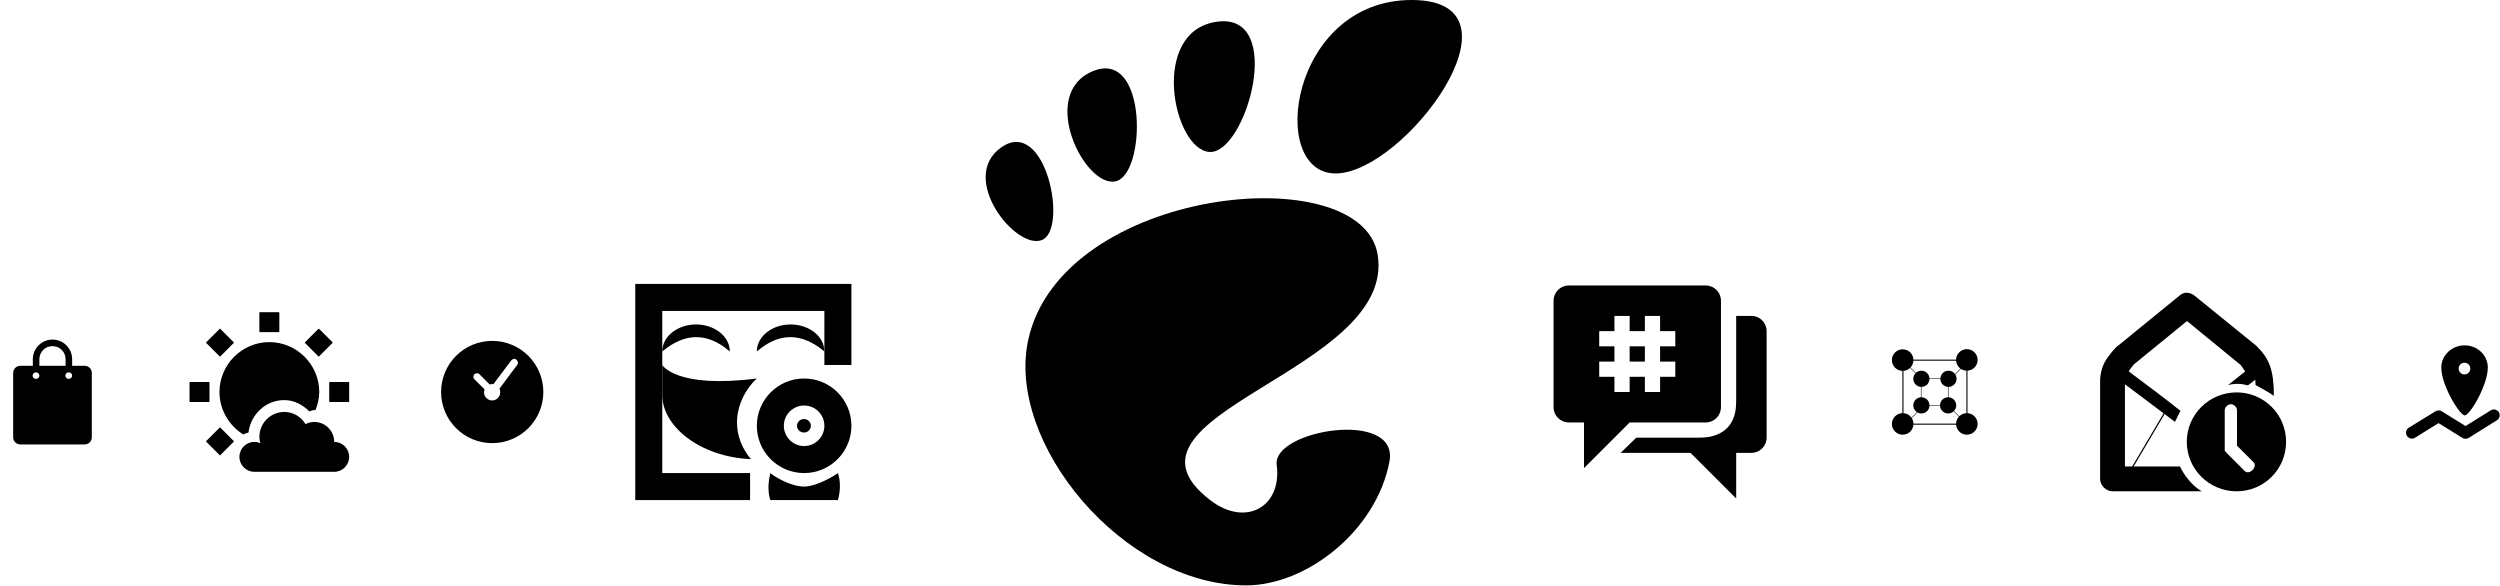
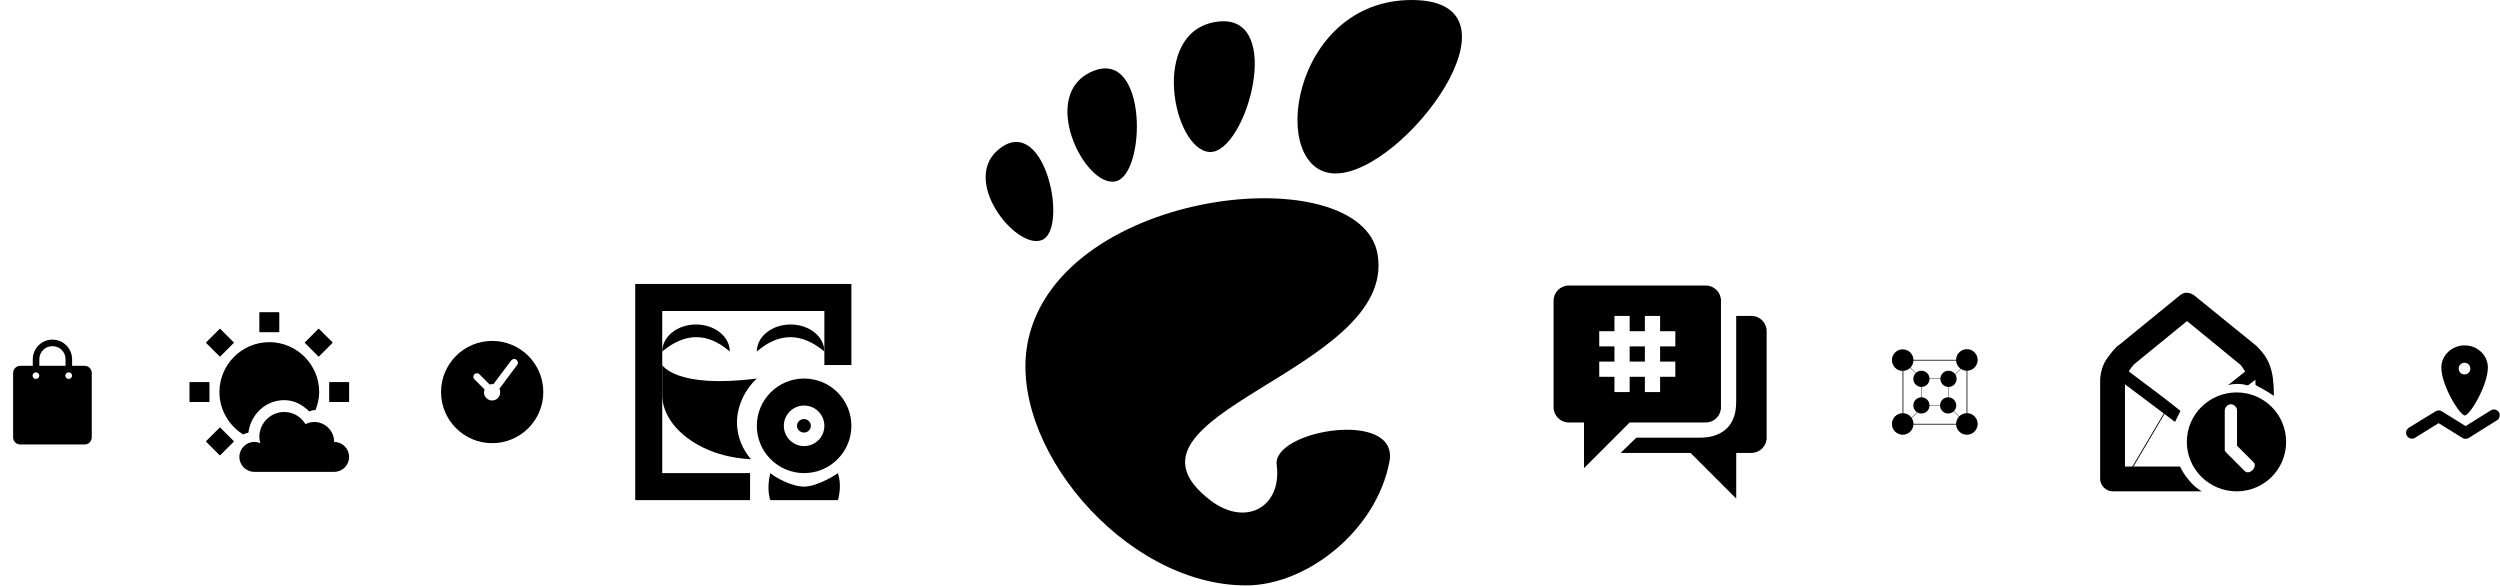
- <svg xmlns="http://www.w3.org/2000/svg" width="17.463cm" height="4.089cm" viewBox="0 0 618.751 144.888" id="svg17999" version="1.1">
+ <svg xmlns="http://www.w3.org/2000/svg" width="24.362cm" height="5.705cm" viewBox="0 0 863.208 202.13" id="svg17999" version="1.1">
  <defs id="defs18001">
    </defs>
-   <g id="layer1" transform="translate(-304.6516,-426.9702)">
+   <g id="layer1" transform="translate(-304.6516,-426.9699)">
    <g id="g17221" transform="matrix(0.4463109,0,0,0.4463109,97.79715,-158.3604)">
-       <g transform="matrix(3.634854,0,0,3.634854,303.5419,572.9146)" id="g19712-4-6-3-4-4-8-1-8" style="display:inline;fill:#4a90d8;fill-opacity:1">
+       <g transform="matrix(5.070916,0,0,5.070916,240.3548,281.1189)" id="g19712-4-6-3-4-4-8-1-8" style="display:inline;fill:#4a90d8;fill-opacity:1">
        <rect y="255" x="44" height="16" width="16" id="rect19714-2-9-4-3-9-3-7-4" style="opacity:0;fill:#000000;fill-opacity:1;stroke:none" />
        <path id="rect43509-3-4-3-1-9-2-0-5-1-5-08" d="m 52,255 c -1.653,0 -3,1.347 -3,3 l 0,1 -1.906,0 c -0.606,0 -1.094,0.488 -1.094,1.094 l 0,9.812 c 0,0.606 0.488,1.094 1.094,1.094 l 9.812,0 c 0.606,0 1.094,-0.488 1.094,-1.094 l 0,-9.812 C 58,259.488 57.512,259 56.906,259 l -1.906,0 0,-1 c 0,-1.653 -1.347,-3 -3,-3 z m 0,1 c 1.117,0 2,0.883 2,2 l 0,1 -4,0 0,-1 c 0,-1.117 0.883,-2 2,-2 z m -2.531,4 c 0.287,0 0.531,0.224 0.531,0.5 0,0.276 -0.244,0.5 -0.531,0.5 -0.287,0 -0.5,-0.224 -0.5,-0.5 0,-0.276 0.213,-0.5 0.5,-0.5 z m 5,0 c 0.287,0 0.531,0.224 0.531,0.5 0,0.276 -0.244,0.5 -0.531,0.5 -0.287,0 -0.5,-0.224 -0.5,-0.5 0,-0.276 0.213,-0.5 0.5,-0.5 z" style="color:#000000;display:inline;overflow:visible;visibility:visible;fill:#000000;fill-opacity:1;fill-rule:nonzero;stroke:none;stroke-width:1;marker:none;enable-background:accumulate" />
      </g>
-       <g id="g22422-5-3-8-3-8-5-8-41" style="display:inline" transform="matrix(7.492199,0,0,7.492199,-1304.557,157.8082)">
+       <g id="g22422-5-3-8-3-8-5-8-41" style="display:inline" transform="matrix(10.45223,0,0,10.45223,-2003.073,-297.9882)">
        <rect style="fill:none;stroke:none" id="rect21911-9-7-7-7-4-8-0-3" width="16" height="16" x="42" y="-42" transform="translate(241.0002,217)" />
        <ellipse id="path10037-1-5-0-7-6-8-1-9" style="color:#000000;font-family:'Bitstream Vera Sans';display:inline;overflow:visible;visibility:visible;fill:#000000;fill-opacity:1;fill-rule:nonzero;stroke:none;stroke-width:1;marker:none" transform="matrix(0.2930697,0,0,0.2758607,291.1646,179.2414)" cx="14.75" cy="22.688" rx="1.75" ry="1.812" />
        <path style="fill:#000000;fill-opacity:1;stroke:none" d="m 52,-26 5,0 c 0,0 0.335,-1 0,-2 -0.18,0.157 -1.566,1 -2.5,1 -0.934,0 -2.139,-0.686 -2.5,-1 -0.312,1.226 0,2 0,2 z" transform="translate(241.0002,217)" id="path10041-5-1-1-9-3-6-8-0" />
        <path style="fill:#000000;fill-opacity:1;stroke:none" d="m 42,-42 0,16 8.5,0 0,-2 -6.5,0 0,-12 12,0 0,4 2,0 0,-6 z" transform="translate(241.0002,217)" id="rect22385-2-8-1-0-6-0-1-22" />
        <path style="fill:#000000;fill-opacity:1;stroke:none" d="m 44,-36 0,2.219 c 0,2.319 2.781,4.586 6.562,4.75 -0.625,-0.741 -1.031,-1.672 -1.031,-2.719 0,-1.246 0.619,-2.472 1.469,-3.25 -6,0.765 -7,-1 -7,-1 z" transform="translate(241.0002,217)" id="path22396-6-2-4-9-8-9-6-1" />
        <path style="fill:#000000;fill-opacity:1;stroke:none" d="m 290,180 c -1.667,-1.437 -3.333,-1.394 -5,0 0,-1.105 1.119,-2 2.5,-2 1.381,0 2.5,0.895 2.5,2 z" id="path22402-8-2-1-7-4-4-6-6" />
        <path id="path22405-0-8-2-8-9-8-4-8" d="m 292,180 c 1.667,-1.437 3.333,-1.394 5,0 0,-1.105 -1.119,-2 -2.5,-2 -1.381,0 -2.5,0.895 -2.5,2 z" style="fill:#000000;fill-opacity:1;stroke:none" />
        <path style="fill:#000000;fill-opacity:1;stroke:none" d="m 54.5,-35 c -1.933,0 -3.5,1.567 -3.5,3.5 0,1.933 1.567,3.5 3.5,3.5 1.933,0 3.5,-1.567 3.5,-3.5 0,-1.933 -1.567,-3.5 -3.5,-3.5 z m 0,2 c 0.83,0 1.5,0.672 1.5,1.5 0,0.828 -0.67,1.5 -1.5,1.5 -0.83,0 -1.5,-0.672 -1.5,-1.5 0,-0.828 0.67,-1.5 1.5,-1.5 z" transform="translate(241.0002,217)" id="path22411-0-8-0-9-8-3-1-0" />
      </g>
-       <g style="display:inline" id="g26381-3-6-7-9-2-9-3-5" transform="matrix(4.050136,0,0,4.050136,-523.1814,706.7032)">
+       <g style="display:inline" id="g26381-3-6-7-9-2-9-3-5" transform="matrix(5.650268,0,0,5.650268,-912.9913,467.7649)">
        <rect y="195" x="303" height="16" width="16" id="rect26383-1-6-1-2-8-8-6-5" style="fill:none;stroke:none" />
        <path id="path26401-2-4-3-7-7-5-4-0" d="m 311,196 c -3.866,0 -7,3.134 -7,7 0,3.866 3.134,7 7,7 3.866,0 7,-3.134 7,-7 0,-3.866 -3.134,-7 -7,-7 z m 2.906,2.469 c 0.01,-3.2e-4 0.021,-3.2e-4 0.031,0 0.423,-0.104 0.781,0.54 0.469,0.844 l -2.406,3.219 c 0.075,0.15 0.094,0.32 0.094,0.5 0,0.618 -0.476,1.125 -1.094,1.125 -0.618,0 -1.125,-0.507 -1.125,-1.125 0,-0.133 0.051,-0.256 0.094,-0.375 l -1.312,-1.312 c -0.257,-0.157 -0.306,-0.567 -0.093,-0.78 0.213,-0.213 0.623,-0.164 0.78,0.093 l 1.312,1.312 c 0.109,-0.035 0.223,-0.062 0.344,-0.062 0.055,0 0.103,0.024 0.156,0.031 l 2.438,-3.25 c 0.069,-0.092 0.17,-0.16 0.281,-0.188 0.01,-0.011 0.02,-0.021 0.031,-0.031 z" style="color:#000000;display:inline;overflow:visible;visibility:visible;fill:#000000;fill-opacity:1;fill-rule:nonzero;stroke:none;stroke-width:1;marker:none;enable-background:accumulate" />
      </g>
-       <g transform="matrix(5.532998,0,0,5.532998,-100.9346,-48.02437)" id="g4158-6-9-8-6-8-8-7-3" style="display:inline">
+       <g transform="matrix(7.718982,0,0,7.718982,-323.9227,-585.1413)" id="g4158-6-9-8-6-8-8-7-3" style="display:inline">
        <rect style="color:#bebebe;display:inline;overflow:visible;visibility:visible;fill:none;stroke:none;stroke-width:1.781;marker:none;enable-background:new" id="rect18110-7-3-9-4-6-5-5-1-9" y="277" x="121" height="16" width="16" />
        <path style="color:#bebebe;font-style:normal;font-variant:normal;font-weight:normal;font-stretch:normal;font-size:medium;line-height:normal;font-family:Sans;-inkscape-font-specification:Sans;text-indent:0;text-align:start;text-decoration:none;text-decoration-line:none;letter-spacing:normal;word-spacing:normal;text-transform:none;direction:ltr;block-progression:tb;writing-mode:lr-tb;text-anchor:start;display:inline;overflow:visible;visibility:visible;fill:#000000;fill-opacity:1;fill-rule:nonzero;stroke:none;stroke-width:2.21;marker:none;enable-background:new" d="m 129,280 c -2.75,0 -5,2.25 -5,5 0,1.783 0.958,3.363 2.375,4.25 0.169,-0.076 0.349,-0.14 0.531,-0.188 0.229,-1.817 1.719,-3.25 3.594,-3.25 1.003,0 1.839,0.474 2.5,1.125 0.175,-0.033 0.308,-0.125 0.5,-0.125 0.043,0 0.082,-0.002 0.125,0 0.224,-0.566 0.375,-1.17 0.375,-1.812 0,-2.75 -2.25,-5 -5,-5 z" id="path552-9-1-2-0-9-4-6-2" />
        <g style="fill:#4a90d8;fill-opacity:1" id="g4927-4-5-2-7-1-4-9-3" transform="translate(40,0)">
-           <rect ry="0.057" rx="0.057" y="284" x="81" height="2" width="2" id="rect4906-8-9-7-1-1-8-4-0" style="color:#bebebe;display:inline;overflow:visible;visibility:visible;fill:#000000;fill-opacity:1;fill-rule:nonzero;stroke:none;stroke-width:2;marker:none;enable-background:new" />
-           <rect ry="0.057" rx="0.057" y="284" x="95" height="2" width="2" id="rect4906-4-8-3-2-6-3-7-0-1" style="color:#bebebe;display:inline;overflow:visible;visibility:visible;fill:#000000;fill-opacity:1;fill-rule:nonzero;stroke:none;stroke-width:2;marker:none;enable-background:new" />
+           <rect ry="0.041" rx="0.041" y="284" x="81" height="2" width="2" id="rect4906-8-9-7-1-1-8-4-0" style="color:#bebebe;display:inline;overflow:visible;visibility:visible;fill:#000000;fill-opacity:1;fill-rule:nonzero;stroke:none;stroke-width:2;marker:none;enable-background:new" />
+           <rect ry="0.041" rx="0.041" y="284" x="95" height="2" width="2" id="rect4906-4-8-3-2-6-3-7-0-1" style="color:#bebebe;display:inline;overflow:visible;visibility:visible;fill:#000000;fill-opacity:1;fill-rule:nonzero;stroke:none;stroke-width:2;marker:none;enable-background:new" />
        </g>
        <g style="fill:#4a90d8;fill-opacity:1" transform="matrix(0,1,-1,0,414,196)" id="use4998-0-7-1-4-5-4-6-8">
-           <rect style="color:#bebebe;display:inline;overflow:visible;visibility:visible;fill:#000000;fill-opacity:1;fill-rule:nonzero;stroke:none;stroke-width:2;marker:none;enable-background:new" id="rect4088-1-1-4-3-9-2-6-4" width="2" height="2" x="81" y="284" rx="0.057" ry="0.057" />
+           <rect style="color:#bebebe;display:inline;overflow:visible;visibility:visible;fill:#000000;fill-opacity:1;fill-rule:nonzero;stroke:none;stroke-width:2;marker:none;enable-background:new" id="rect4088-1-1-4-3-9-2-6-4" width="2" height="2" x="81" y="284" rx="0.041" ry="0.041" />
        </g>
        <g transform="matrix(-0.7071068,0.7071068,-0.7071068,-0.7071068,393.4579,423.5929)" id="use4998-8-2-6-2-2-0-0-8-02" style="color:#000000;visibility:visible;fill:#4a90d8;fill-opacity:1;fill-rule:nonzero;stroke-width:1;stroke-linecap:butt;stroke-linejoin:miter;stroke-miterlimit:4;stroke-dasharray:none;stroke-dashoffset:0;stroke-opacity:1;marker:none">
-           <rect style="color:#bebebe;display:inline;overflow:visible;visibility:visible;fill:#000000;fill-opacity:1;fill-rule:nonzero;stroke:none;stroke-width:2;marker:none;enable-background:new" id="rect4075-0-9-8-6-9-1-1-2" width="2" height="2" x="81" y="284" rx="0.057" ry="0.057" />
-           <rect style="color:#bebebe;display:inline;overflow:visible;visibility:visible;fill:#000000;fill-opacity:1;fill-rule:nonzero;stroke:none;stroke-width:2;marker:none;enable-background:new" id="rect4077-7-9-8-5-1-2-6-8" width="2" height="2" x="95" y="284" rx="0.057" ry="0.057" />
+           <rect style="color:#bebebe;display:inline;overflow:visible;visibility:visible;fill:#000000;fill-opacity:1;fill-rule:nonzero;stroke:none;stroke-width:2;marker:none;enable-background:new" id="rect4075-0-9-8-6-9-1-1-2" width="2" height="2" x="81" y="284" rx="0.041" ry="0.041" />
+           <rect style="color:#bebebe;display:inline;overflow:visible;visibility:visible;fill:#000000;fill-opacity:1;fill-rule:nonzero;stroke:none;stroke-width:2;marker:none;enable-background:new" id="rect4077-7-9-8-5-1-2-6-8" width="2" height="2" x="95" y="284" rx="0.041" ry="0.041" />
        </g>
        <g style="fill:#4a90d8;fill-opacity:1" transform="matrix(0.7071068,0.7071068,-0.7071068,0.7071068,267.5929,20.54206)" id="use4998-2-4-4-6-8-0-8-0-13">
-           <rect style="color:#bebebe;display:inline;overflow:visible;visibility:visible;fill:#000000;fill-opacity:1;fill-rule:nonzero;stroke:none;stroke-width:2;marker:none;enable-background:new" id="rect4081-2-3-4-7-4-7-4-4" width="2" height="2" x="81" y="284" rx="0.057" ry="0.057" />
+           <rect style="color:#bebebe;display:inline;overflow:visible;visibility:visible;fill:#000000;fill-opacity:1;fill-rule:nonzero;stroke:none;stroke-width:2;marker:none;enable-background:new" id="rect4081-2-3-4-7-4-7-4-4" width="2" height="2" x="81" y="284" rx="0.041" ry="0.041" />
        </g>
        <g style="fill:#4a90d8;fill-opacity:1" id="g5609-1-0-6-1-0-2-4-4" transform="translate(-60,-39)">
          <path id="path5094-5-03-9-6-0-7-8-0-3-3" d="m 190.5,326 c -1.381,0 -2.5,1.119 -2.5,2.5 0,0.218 0.041,0.423 0.094,0.625 C 187.914,329.049 187.707,329 187.5,329 c -0.828,0 -1.5,0.672 -1.5,1.5 0,0.828 0.672,1.5 1.5,1.5 l 8,0 c 0.828,0 1.5,-0.672 1.5,-1.5 0,-0.828 -0.672,-1.5 -1.5,-1.5 0,-1.105 -0.895,-2 -2,-2 -0.316,0 -0.609,0.088 -0.875,0.219 C 192.188,326.491 191.411,326 190.5,326 Z" style="color:#000000;display:inline;overflow:visible;visibility:visible;fill:#000000;fill-opacity:1;stroke:none;stroke-width:2.4;marker:none;enable-background:accumulate" />
        </g>
      </g>
      <g id="g35627-2-5-5-5-1-2-9-59" transform="matrix(0.691385,0,0,0.691385,565.9506,1123.144)" style="display:inline">
-         <rect y="507.213" x="1526.316" height="159.275" width="159.275" id="rect35629-3-0-0-9-9-2-3-9" style="color:#bebebe;display:inline;overflow:visible;visibility:visible;fill:none;stroke:none;stroke-width:2;marker:none" />
-         <path id="path35631-2-5-3-7-6-8-6-7" d="m 1604.712,507.213 c -1.849,0.337 -3.598,1.211 -4.977,2.489 l -48.84,39.819 c -0.211,0.097 -0.418,0.2 -0.622,0.311 0,0 -3.244,2.959 -6.533,7.466 -4.611,5.793 -6.631,10.673 -7.465,18.976 0,0.117 0,0.194 0,0.311 0,0.104 0,0.207 0,0.311 -0.04,0.517 -0.04,1.038 0,1.555 l -5e-4,78.082 c 5e-4,5.212 4.743,9.954 9.955,9.955 l 71.597,0 c -7.527,-4.021 -14.405,-13.203 -17.469,-19.909 l -44.174,0 0,-65.95 40.13,30.175 4.399,-8.832 c -13.522,-10.893 -27.569,-21.134 -41.418,-31.608 0.258,-0.392 0.347,-0.868 0.622,-1.244 1.899,-2.603 3.173,-4.123 3.422,-4.355 l 0.311,-0.311 42.307,-34.53 42.929,35.152 0.311,0.311 c 0.209,0.254 1.795,2.484 3.422,4.977 l -13.784,10.948 c 5.995,-1.607 11.141,-1.091 15.969,0.22 l 5.957,-4.514 0.171,4.234 c 4.445,2.422 8.669,4.622 14.709,8.639 0,-20.795 -3.7,-29.759 -13.687,-39.747 -0.102,-0.106 -0.205,-0.21 -0.311,-0.311 l -49.464,-40.13 c -1.786,-1.575 -4.152,-2.476 -6.533,-2.489 -0.311,-0.015 -0.622,-0.015 -0.933,0 z" style="color:#000000;font-style:normal;font-variant:normal;font-weight:normal;font-stretch:normal;font-size:medium;line-height:normal;font-family:Sans;-inkscape-font-specification:Sans;text-indent:0;text-align:start;text-decoration:none;text-decoration-line:none;letter-spacing:normal;word-spacing:normal;text-transform:none;direction:ltr;block-progression:tb;writing-mode:lr-tb;baseline-shift:baseline;text-anchor:start;display:inline;overflow:visible;visibility:visible;fill:#000000;fill-opacity:1;stroke:none;stroke-width:1;marker:none;enable-background:accumulate" />
-         <path id="path4038-6-4-0-9-5-4-8-3" d="m 1589.78,600.538 -30.232,51.164" style="color:#000000;display:inline;overflow:visible;visibility:visible;fill:#2c3335;fill-opacity:1;fill-rule:nonzero;stroke:#000000;stroke-width:1;stroke-opacity:1;marker:none;enable-background:new" />
-         <path id="path4073-6-1-5-4-0-0-8-1" d="m 1645.773,587.158 c -21.975,0 -39.974,17.691 -39.974,39.667 0,21.975 17.999,39.667 39.974,39.667 21.975,0 39.667,-17.691 39.667,-39.667 0,-21.975 -17.692,-39.667 -39.667,-39.667 z m -5.546,9.532 c 2.968,-0.576 6.087,2.214 5.842,5.227 l 0,27.982 13.222,13.222 c 3.703,3.703 -3.409,10.815 -7.072,7.072 l -14.76,-14.76 -1.23,-1.538 0,-2.152 0,-29.827 c -0.106,-2.136 1.35,-4.254 3.382,-4.92 0.197,-0.116 0.403,-0.22 0.615,-0.308 z" style="color:#000000;display:inline;overflow:visible;visibility:visible;fill:#000000;fill-opacity:1;fill-rule:nonzero;stroke:none;stroke-width:1;marker:none;enable-background:new" />
+         <rect y="599.978" x="2187.893" height="222.201" width="222.201" id="rect35629-3-0-0-9-9-2-3-9" style="color:#bebebe;display:inline;overflow:visible;visibility:visible;fill:none;stroke:none;stroke-width:2;marker:none" />
+         <path id="path35631-2-5-3-7-6-8-6-7" d="m 2297.261,599.978 c -2.58,0.471 -5.019,1.69 -6.944,3.472 l -68.136,55.55 c -0.294,0.135 -0.583,0.279 -0.868,0.434 0,0 -4.526,4.129 -9.114,10.416 -6.432,8.081 -9.25,14.889 -10.415,26.473 0,0.164 0,0.27 0,0.434 0,0.145 0,0.289 0,0.434 -0.056,0.722 -0.056,1.448 0,2.17 l -7e-4,108.931 c 7e-4,7.271 6.616,13.887 13.888,13.888 l 99.884,0 c -10.501,-5.609 -20.097,-18.419 -24.37,-27.775 l -61.626,0 0,-92.005 55.984,42.097 6.138,-12.322 c -18.864,-15.197 -38.461,-29.484 -57.782,-44.096 0.36,-0.547 0.485,-1.211 0.868,-1.736 2.65,-3.631 4.426,-5.752 4.774,-6.076 l 0.433,-0.434 59.022,-48.172 59.89,49.04 0.433,0.434 c 0.292,0.354 2.504,3.465 4.774,6.944 l -19.23,15.273 c 8.364,-2.242 15.543,-1.523 22.277,0.307 l 8.31,-6.297 0.239,5.907 c 6.202,3.379 12.094,6.448 20.52,12.052 0,-29.011 -5.161,-41.517 -19.095,-55.45 -0.142,-0.148 -0.286,-0.293 -0.433,-0.434 l -69.006,-55.984 c -2.491,-2.197 -5.792,-3.454 -9.114,-3.472 -0.433,-0.021 -0.868,-0.021 -1.301,0 z" style="color:#000000;font-style:normal;font-variant:normal;font-weight:normal;font-stretch:normal;font-size:medium;line-height:normal;font-family:Sans;-inkscape-font-specification:Sans;text-indent:0;text-align:start;text-decoration:none;text-decoration-line:none;letter-spacing:normal;word-spacing:normal;text-transform:none;direction:ltr;block-progression:tb;writing-mode:lr-tb;baseline-shift:baseline;text-anchor:start;display:inline;overflow:visible;visibility:visible;fill:#000000;fill-opacity:1;stroke:none;stroke-width:1;marker:none;enable-background:accumulate" />
+         <path id="path4038-6-4-0-9-5-4-8-3" d="m 2276.429,730.174 -42.176,71.378" style="color:#000000;display:inline;overflow:visible;visibility:visible;fill:#2c3335;fill-opacity:1;fill-rule:nonzero;stroke:#000000;stroke-width:1;stroke-opacity:1;marker:none;enable-background:new" />
+         <path id="path4073-6-1-5-4-0-0-8-1" d="m 2354.544,711.507 c -30.657,0 -55.767,24.681 -55.767,55.338 0,30.657 25.11,55.338 55.767,55.338 30.657,0 55.338,-24.681 55.338,-55.338 0,-30.657 -24.681,-55.338 -55.338,-55.338 z m -7.737,13.298 c 4.141,-0.804 8.491,3.088 8.151,7.293 l 0,39.037 18.446,18.446 c 5.166,5.166 -4.756,15.087 -9.867,9.867 l -20.591,-20.591 -1.716,-2.145 0,-3.003 0,-41.611 c -0.149,-2.98 1.883,-5.935 4.718,-6.864 0.275,-0.162 0.562,-0.307 0.858,-0.429 z" style="color:#000000;display:inline;overflow:visible;visibility:visible;fill:#000000;fill-opacity:1;fill-rule:nonzero;stroke:none;stroke-width:1;marker:none;enable-background:new" />
      </g>
-       <g transform="matrix(3.2375,0,0,3.246952,1733.142,606.7455)" id="g14165-3-7-4-2-0-6-3-19" style="display:inline">
+       <g transform="matrix(4.516576,0,0,4.529762,2234.764,328.3158)" id="g14165-3-7-4-2-0-6-3-19" style="display:inline">
        <rect y="276" x="20" height="16" width="16.047" id="rect14167-5-7-1-5-5-2-9-9" style="color:#bebebe;display:inline;overflow:visible;visibility:visible;fill:none;stroke:none;stroke-width:1;marker:none" />
        <path id="path60865-7-3-1-1-1-5-2-2-1" d="m 30,276.031 c -2.198,0 -4,1.698 -4,3.781 0,3.099 3.148,8.125 4,8.188 0.852,0.062 3.969,-5.151 3.969,-8.188 0,-2.083 -1.771,-3.781 -3.969,-3.781 z M 29.969,279 c 0.552,0 1,0.448 1,1 0,0.552 -0.448,1 -1,1 -0.552,0 -1,-0.448 -1,-1 0,-0.552 0.448,-1 1,-1 z" style="color:#000000;display:inline;overflow:visible;visibility:visible;fill:#000000;fill-opacity:1;fill-rule:nonzero;stroke:none;stroke-width:1.042;marker:none;enable-background:accumulate" />
        <path id="path7210-5-8-1-0-0-6-9-65" d="m 34.781,287 a 1,1 0 0 0 -0.344,0.156 l -4.281,2.656 -4.094,-2.531 a 1,1 0 0 0 -1.031,0 l -4.594,2.812 A 1.01,1.01 0 1 0 21.5,291.812 l 4.031,-2.5 4.094,2.531 a 1,1 0 0 0 1.062,0 l 4.812,-3 A 1,1 0 0 0 34.781,287 Z" style="color:#000000;font-style:normal;font-variant:normal;font-weight:normal;font-stretch:normal;font-size:medium;line-height:normal;font-family:Sans;-inkscape-font-specification:Sans;text-indent:0;text-align:start;text-decoration:none;text-decoration-line:none;letter-spacing:normal;word-spacing:normal;text-transform:none;direction:ltr;block-progression:tb;writing-mode:lr-tb;baseline-shift:baseline;text-anchor:start;display:inline;overflow:visible;visibility:visible;fill:#000000;fill-opacity:1;stroke:none;stroke-width:2;marker:none;enable-background:accumulate" />
      </g>
-       <g transform="matrix(2.965341,0,0,2.965341,1370.398,324.9977)" id="g3898-4-0-9-0-1-2-1-1" style="display:inline">
+       <g transform="matrix(4.136892,0,0,4.136892,1728.706,-64.74527)" id="g3898-4-0-9-0-1-2-1-1" style="display:inline">
        <path id="rect3900-4-3-6-3-6-0-2-2" d="m 48,398 16,0 0,16 -16,0 z" style="color:#bebebe;display:inline;overflow:visible;visibility:visible;opacity:0.515;fill:none;stroke:none;stroke-width:3;marker:none;enable-background:accumulate" />
        <path transform="translate(226,440)" id="path3908-8-0-4-8-8-5-8-6" d="m -174,-39.984 a 2.016,2.016 0 0 1 -2.016,2.016 2.016,2.016 0 0 1 -2.016,-2.016 A 2.016,2.016 0 0 1 -176.016,-42 2.016,2.016 0 0 1 -174,-39.984 Z" style="color:#000000;display:inline;overflow:visible;visibility:visible;fill:#000000;fill-opacity:1;stroke:none;stroke-width:1;marker:none;enable-background:new" />
        <path transform="translate(226,451.9375)" id="path3910-5-0-9-5-8-4-4-3" d="m -174,-39.984 a 2.016,2.016 0 0 1 -2.016,2.016 2.016,2.016 0 0 1 -2.016,-2.016 A 2.016,2.016 0 0 1 -176.016,-42 2.016,2.016 0 0 1 -174,-39.984 Z" style="color:#000000;display:inline;overflow:visible;visibility:visible;fill:#000000;fill-opacity:1;fill-rule:nonzero;stroke:none;stroke-width:1;marker:none;enable-background:new" />
        <path transform="translate(238,451.9375)" id="path3912-7-3-3-5-1-5-3-5" d="m -174,-39.984 a 2.016,2.016 0 0 1 -2.016,2.016 2.016,2.016 0 0 1 -2.016,-2.016 A 2.016,2.016 0 0 1 -176.016,-42 2.016,2.016 0 0 1 -174,-39.984 Z" style="color:#000000;display:inline;overflow:visible;visibility:visible;fill:#000000;fill-opacity:1;fill-rule:nonzero;stroke:none;stroke-width:1;marker:none;enable-background:new" />
        <path transform="translate(238,439.9688)" id="path3914-8-5-2-4-4-3-3-6" d="m -174,-39.984 a 2.016,2.016 0 0 1 -2.016,2.016 2.016,2.016 0 0 1 -2.016,-2.016 A 2.016,2.016 0 0 1 -176.016,-42 2.016,2.016 0 0 1 -174,-39.984 Z" style="color:#000000;display:inline;overflow:visible;visibility:visible;fill:#000000;fill-opacity:1;fill-rule:nonzero;stroke:none;stroke-width:1;marker:none;enable-background:new" />
-         <path transform="translate(226,440)" id="rect3916-3-6-6-4-8-0-2-7" d="m -175.969,-39.969 11.969,0 0,11.969 -11.969,0 z" style="color:#000000;display:inline;overflow:visible;visibility:visible;fill:none;stroke:#000000;stroke-width:0.201;stroke-miterlimit:4;stroke-dasharray:none;stroke-opacity:1;marker:none;enable-background:new" />
-         <path id="rect3918-7-8-4-0-1-5-2-5" d="m 53.438,403.5 5.062,0 0,5 -5.062,0 z" style="color:#000000;display:inline;overflow:visible;visibility:visible;fill:none;stroke:#000000;stroke-width:0.1;stroke-opacity:1;marker:none;enable-background:new" />
+         <path transform="translate(226,440)" id="rect3916-3-6-6-4-8-0-2-7" d="m -175.969,-39.969 11.969,0 0,11.969 -11.969,0 z" style="color:#000000;display:inline;overflow:visible;visibility:visible;fill:none;stroke:#000000;stroke-width:0.144;stroke-miterlimit:4;stroke-dasharray:none;stroke-opacity:1;marker:none;enable-background:new" />
+         <path id="rect3918-7-8-4-0-1-5-2-5" d="m 53.438,403.5 5.062,0 0,5 -5.062,0 z" style="color:#000000;display:inline;overflow:visible;visibility:visible;fill:none;stroke:#000000;stroke-width:0.072;stroke-opacity:1;marker:none;enable-background:new" />
        <path transform="matrix(1.197531,0,0,1.197531,259.3889,446.5247)" id="path3937-2-4-0-4-1-2-3-0" d="m -166.5,-31.766 a 1.266,1.266 0 0 1 -1.266,1.266 1.266,1.266 0 0 1 -1.266,-1.266 1.266,1.266 0 0 1 1.266,-1.266 1.266,1.266 0 0 1 1.266,1.266 z" style="color:#000000;display:inline;overflow:visible;visibility:visible;fill:#000000;fill-opacity:1;stroke:none;stroke-width:1;marker:none;enable-background:new" />
        <path transform="matrix(1.197531,0,0,1.197531,254.3889,446.5247)" id="path3939-6-3-2-6-0-8-8-7" d="m -166.5,-31.766 a 1.266,1.266 0 0 1 -1.266,1.266 1.266,1.266 0 0 1 -1.266,-1.266 1.266,1.266 0 0 1 1.266,-1.266 1.266,1.266 0 0 1 1.266,1.266 z" style="color:#000000;display:inline;overflow:visible;visibility:visible;fill:#000000;fill-opacity:1;stroke:none;stroke-width:1;marker:none;enable-background:new" />
        <path transform="matrix(1.197531,0,0,1.197531,254.3889,441.5559)" id="path3941-3-7-5-7-7-0-8-7" d="m -166.5,-31.766 a 1.266,1.266 0 0 1 -1.266,1.266 1.266,1.266 0 0 1 -1.266,-1.266 1.266,1.266 0 0 1 1.266,-1.266 1.266,1.266 0 0 1 1.266,1.266 z" style="color:#000000;display:inline;overflow:visible;visibility:visible;fill:#000000;fill-opacity:1;stroke:none;stroke-width:1;marker:none;enable-background:new" />
        <path transform="matrix(1.197531,0,0,1.197531,259.4514,441.5559)" id="path3943-6-5-3-6-8-5-7-5" d="m -166.5,-31.766 a 1.266,1.266 0 0 1 -1.266,1.266 1.266,1.266 0 0 1 -1.266,-1.266 1.266,1.266 0 0 1 1.266,-1.266 1.266,1.266 0 0 1 1.266,1.266 z" style="color:#000000;display:inline;overflow:visible;visibility:visible;fill:#000000;fill-opacity:1;stroke:none;stroke-width:1;marker:none;enable-background:new" />
-         <path transform="translate(226,440)" id="path3945-4-1-6-8-3-6-3-8" d="m -167.496,-31.465 3.425,3.425" style="color:#000000;display:inline;overflow:visible;visibility:visible;fill:none;stroke:#000000;stroke-width:0.1;stroke-opacity:1;marker:none;enable-background:new" />
-         <path id="path3949-9-6-5-5-7-2-9-9" d="m 53.929,408.535 -3.425,3.425" style="color:#000000;display:inline;overflow:visible;visibility:visible;fill:none;stroke:#000000;stroke-width:0.1;stroke-opacity:1;marker:none;enable-background:new" />
-         <path id="path3953-1-6-8-4-3-9-0-0" d="m 58.504,403.961 3.425,-3.425" style="color:#000000;display:inline;overflow:visible;visibility:visible;fill:none;stroke:#000000;stroke-width:0.1;stroke-opacity:1;marker:none;enable-background:new" />
-         <path id="path3955-3-2-8-0-2-3-2-2" d="m 53.929,403.961 -3.425,-3.425" style="color:#000000;display:inline;overflow:visible;visibility:visible;fill:none;stroke:#000000;stroke-width:0.1;stroke-opacity:1;marker:none;enable-background:new" />
+         <path transform="translate(226,440)" id="path3945-4-1-6-8-3-6-3-8" d="m -167.496,-31.465 3.425,3.425" style="color:#000000;display:inline;overflow:visible;visibility:visible;fill:none;stroke:#000000;stroke-width:0.072;stroke-opacity:1;marker:none;enable-background:new" />
+         <path id="path3949-9-6-5-5-7-2-9-9" d="m 53.929,408.535 -3.425,3.425" style="color:#000000;display:inline;overflow:visible;visibility:visible;fill:none;stroke:#000000;stroke-width:0.072;stroke-opacity:1;marker:none;enable-background:new" />
+         <path id="path3953-1-6-8-4-3-9-0-0" d="m 58.504,403.961 3.425,-3.425" style="color:#000000;display:inline;overflow:visible;visibility:visible;fill:none;stroke:#000000;stroke-width:0.072;stroke-opacity:1;marker:none;enable-background:new" />
+         <path id="path3955-3-2-8-0-2-3-2-2" d="m 53.929,403.961 -3.425,-3.425" style="color:#000000;display:inline;overflow:visible;visibility:visible;fill:none;stroke:#000000;stroke-width:0.072;stroke-opacity:1;marker:none;enable-background:new" />
      </g>
-       <g transform="matrix(8.4393,0,0,8.4393,447.3197,-859.4408)" id="g7597-3-6-2-9-2-2-9-5" style="display:inline;fill:#4a90d8;fill-opacity:1">
+       <g transform="matrix(11.77351,0,0,11.77351,440.9365,-1717.133)" id="g7597-3-6-2-9-2-2-9-5" style="display:inline;fill:#4a90d8;fill-opacity:1">
        <path style="color:#000000;display:inline;overflow:visible;visibility:visible;opacity:1;fill:#000000;fill-opacity:1;fill-rule:nonzero;stroke:none;stroke-width:1;marker:none;enable-background:accumulate" d="m 116,278 0,5.562 c 0,0.516 -0.052,1.108 -0.438,1.625 -0.385,0.516 -1.095,0.838 -2.062,0.812 l -4.062,0 -1.031,1 4.594,0 3,3 0,-3 1,0 c 0.554,0 1,-0.446 1,-1 l 0,-7 c 0,-0.554 -0.446,-1 -1,-1 z" id="rect7465-4-8-6-2-7-6-7-3-3" />
        <path style="color:#000000;display:inline;overflow:visible;visibility:visible;fill:#000000;fill-opacity:1;fill-rule:nonzero;stroke:none;stroke-width:1;marker:none;enable-background:accumulate" d="m 105,276 c -0.554,0 -1,0.446 -1,1 l 0,7 c 0,0.554 0.446,1 1,1 l 1,0 0,3 3,-3 5,0 c 0.554,0 1,-0.446 1,-1 l 0,-7 c 0,-0.554 -0.446,-1 -1,-1 l -9,0 z m 3,2 1,0 0,1 1,0 0,-1 1,0 0,1 1,0 0,1 -1,0 0,1 1,0 0,1 -1,0 0,1 -1,0 0,-1 -1,0 0,1 -1,0 0,-1 -1,0 0,-1 1,0 0,-1 -1,0 0,-1 1,0 0,-1 z m 1,2 0,1 1,0 0,-1 -1,0 z" id="rect7465-1-0-9-2-8-7-9-3" />
        <rect style="display:inline;opacity:0;fill:#000000;fill-opacity:1;stroke:none" id="rect19714-0-3-4-6-5-7-6-0-0" width="16" height="16" x="103" y="275" />
      </g>
    </g>
-     <g id="g10353-8-4" transform="matrix(9.055472,0,0,9.054788,-4411.901,-7679.978)">
+     <g id="g10353-8-4" transform="matrix(12.63312,0,0,12.63216,-6275.323,-10882.881)">
      <g style="fill:#4a90d8;fill-opacity:1" id="g7313-6-1-2" transform="matrix(0.04290416,0,0,0.04290416,547.7903,895.3217)">
        <g id="g15043-2-6-9" style="fill:#4a90d8;fill-opacity:1;fill-rule:nonzero;stroke:none;stroke-miterlimit:4" transform="matrix(3.153665,0,0,3.153665,0.00834015,0)">
          <g id="g15045-9-6-8" style="fill:#4a90d8;fill-opacity:1">
            <path id="path15047-1-1-6" style="fill:#000000;fill-opacity:1" d="M 86.068,0 C 61.466,0 56.851,35.041 70.691,35.041 84.529,35.041 110.671,0 86.068,0 Z" />
            <path id="path15049-7-8-0" style="fill:#000000;fill-opacity:1" d="M 45.217,30.699 C 52.586,31.149 60.671,2.577 46.821,4.374 32.976,6.171 37.845,30.249 45.217,30.699 Z" />
            <path id="path15051-1-4-7" style="fill:#000000;fill-opacity:1" d="M 11.445,48.453 C 16.686,46.146 12.12,23.581 3.208,29.735 -5.7,35.89 6.204,50.759 11.445,48.453 Z" />
            <path id="path15053-6-2-74" style="fill:#000000;fill-opacity:1" d="M 26.212,36.642 C 32.451,35.37 32.793,9.778 21.667,14.369 10.539,18.961 19.978,37.916 26.212,36.642 l 0,0 z" />
            <path id="path15055-0-4-4" style="fill:#000000;fill-opacity:1" d="m 58.791,93.913 c 1.107,8.454 -6.202,12.629 -13.36,7.179 C 22.644,83.743 83.16,75.088 79.171,51.386 75.86,31.712 15.495,37.769 8.621,68.553 3.968,89.374 27.774,118.26 52.614,118.26 c 12.22,0 26.315,-11.034 28.952,-25.012 C 83.58,82.589 57.867,86.86 58.791,93.913 l 0,0 z" />
          </g>
        </g>
      </g>
      <g transform="translate(502.2993,640.3223)" id="g19712-4-6-3-4-4-8-2-8-2" style="display:inline;fill:#4a90d8;fill-opacity:1">
        <rect y="255" x="44" height="16" width="16" id="rect19714-2-9-4-3-9-3-9-7-7" style="opacity:0;fill:#000000;fill-opacity:1;stroke:none" />
      </g>
    </g>
  </g>
</svg>
